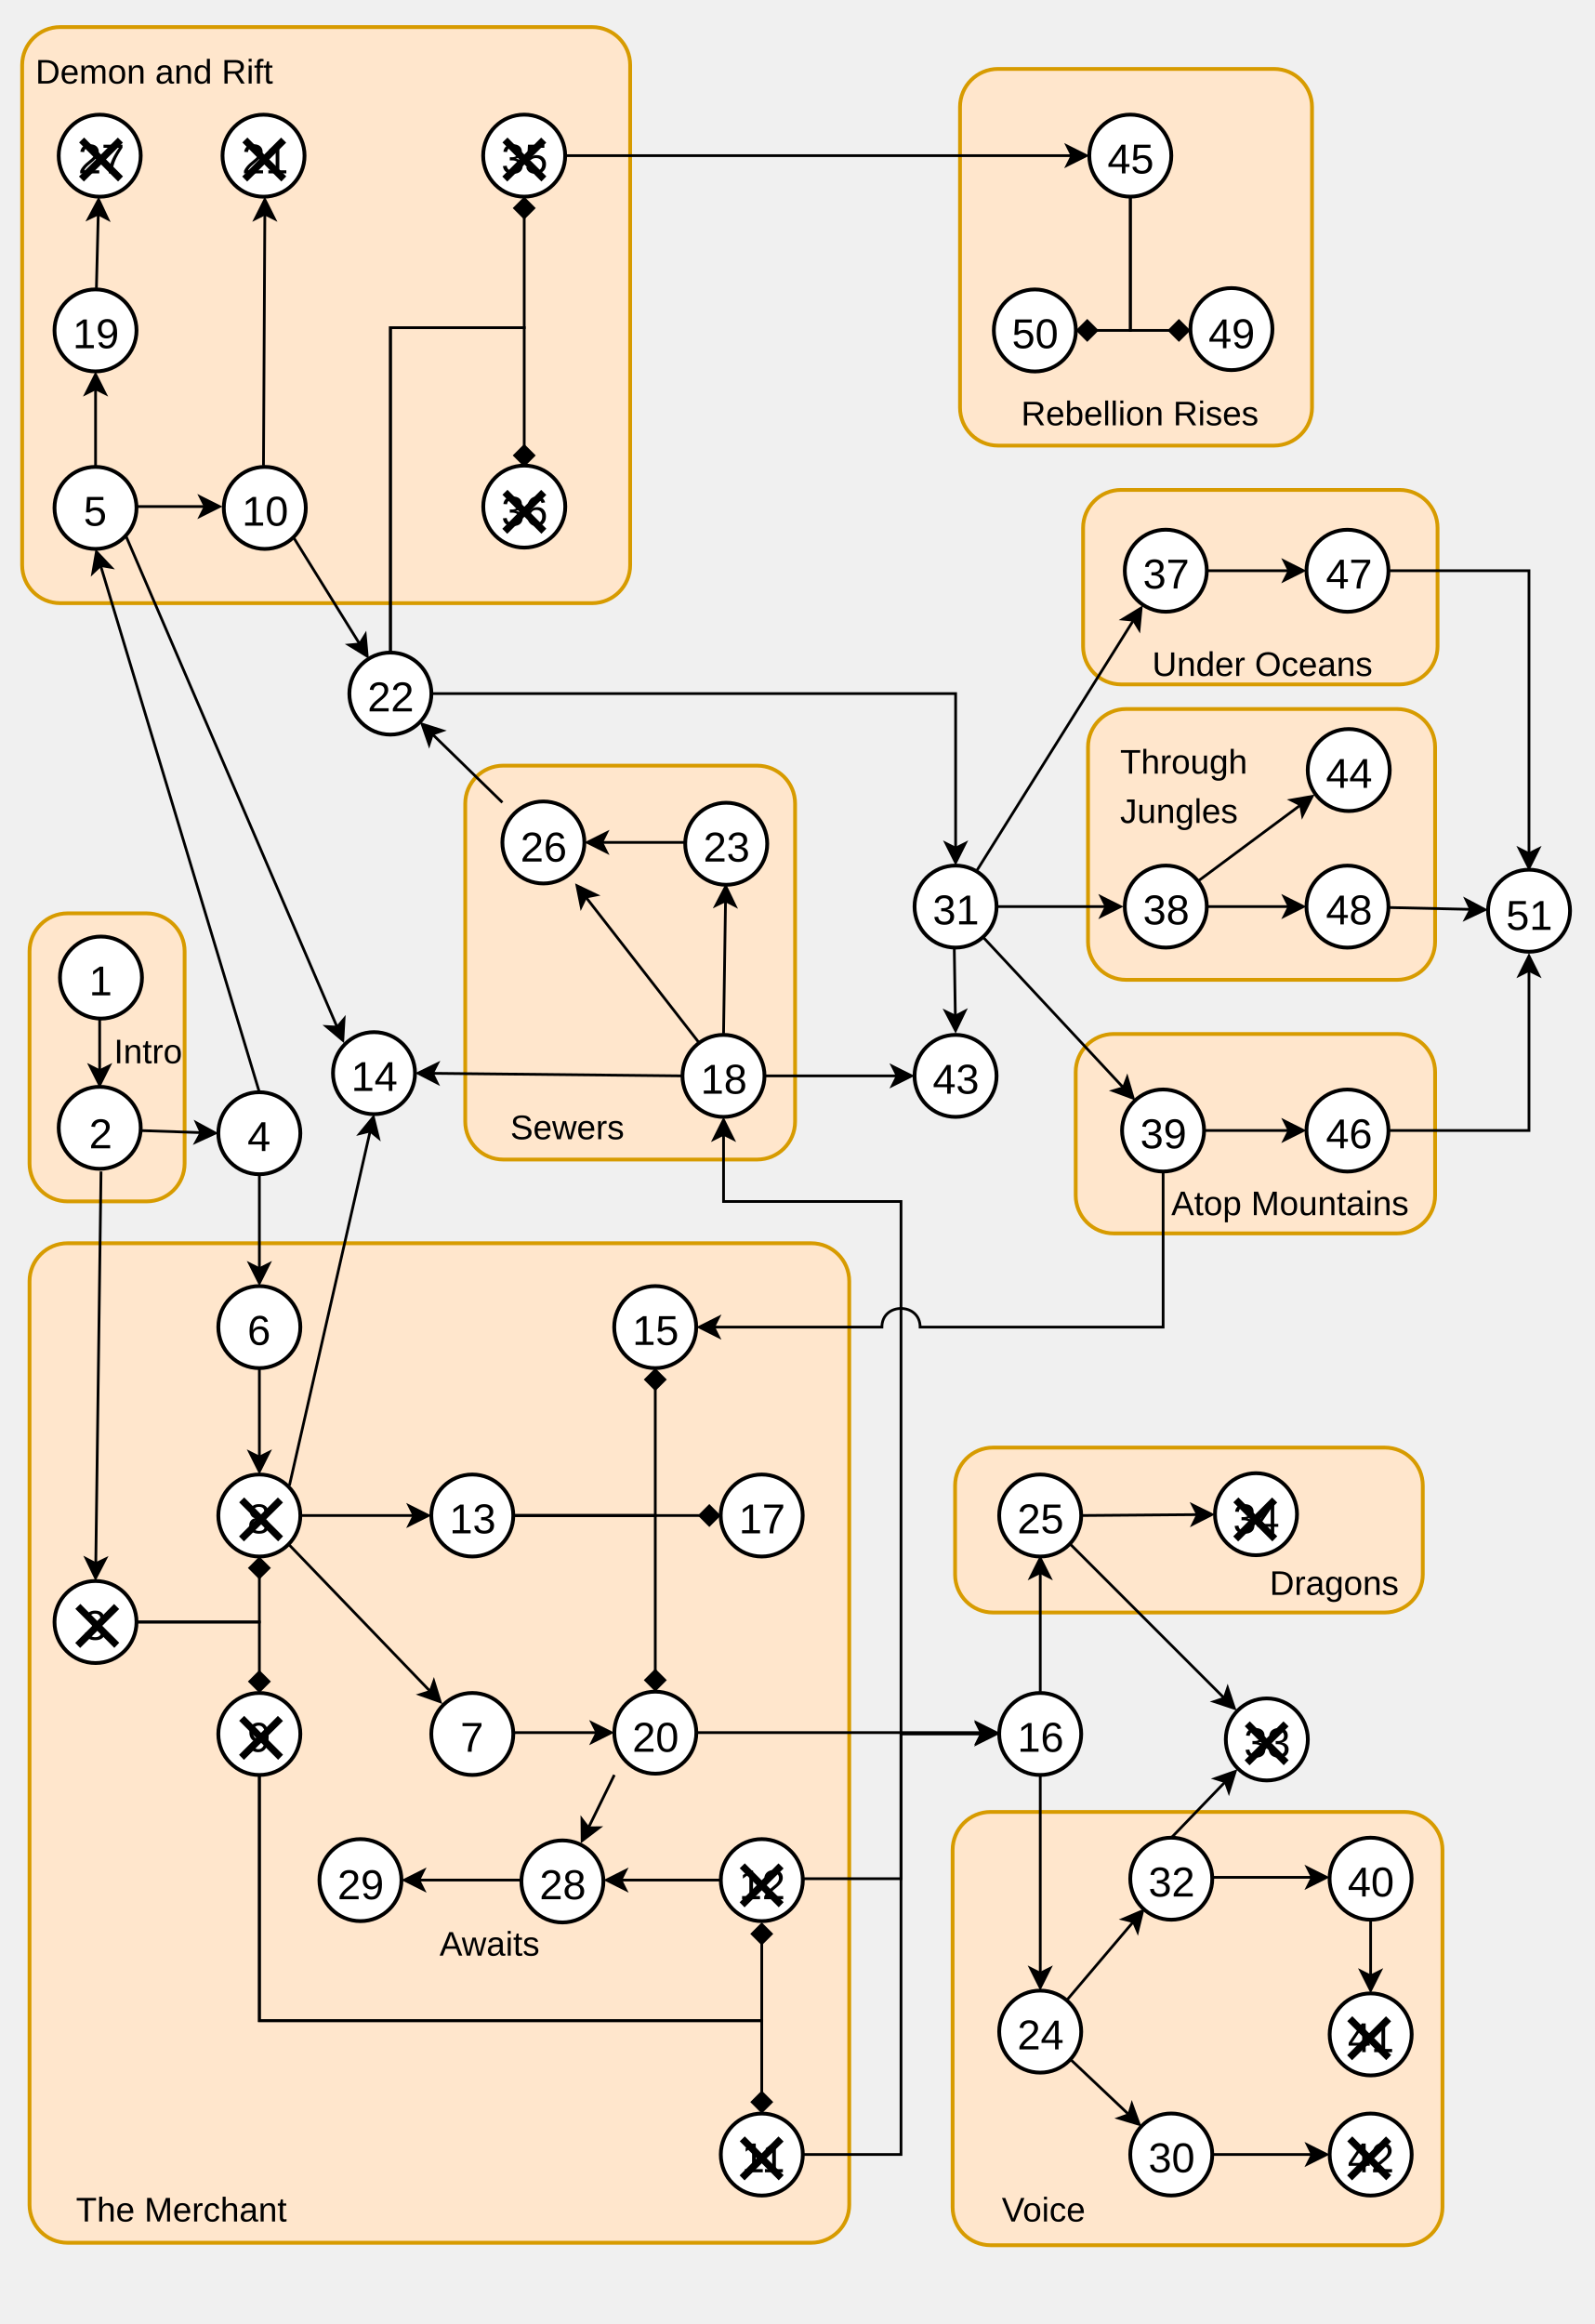
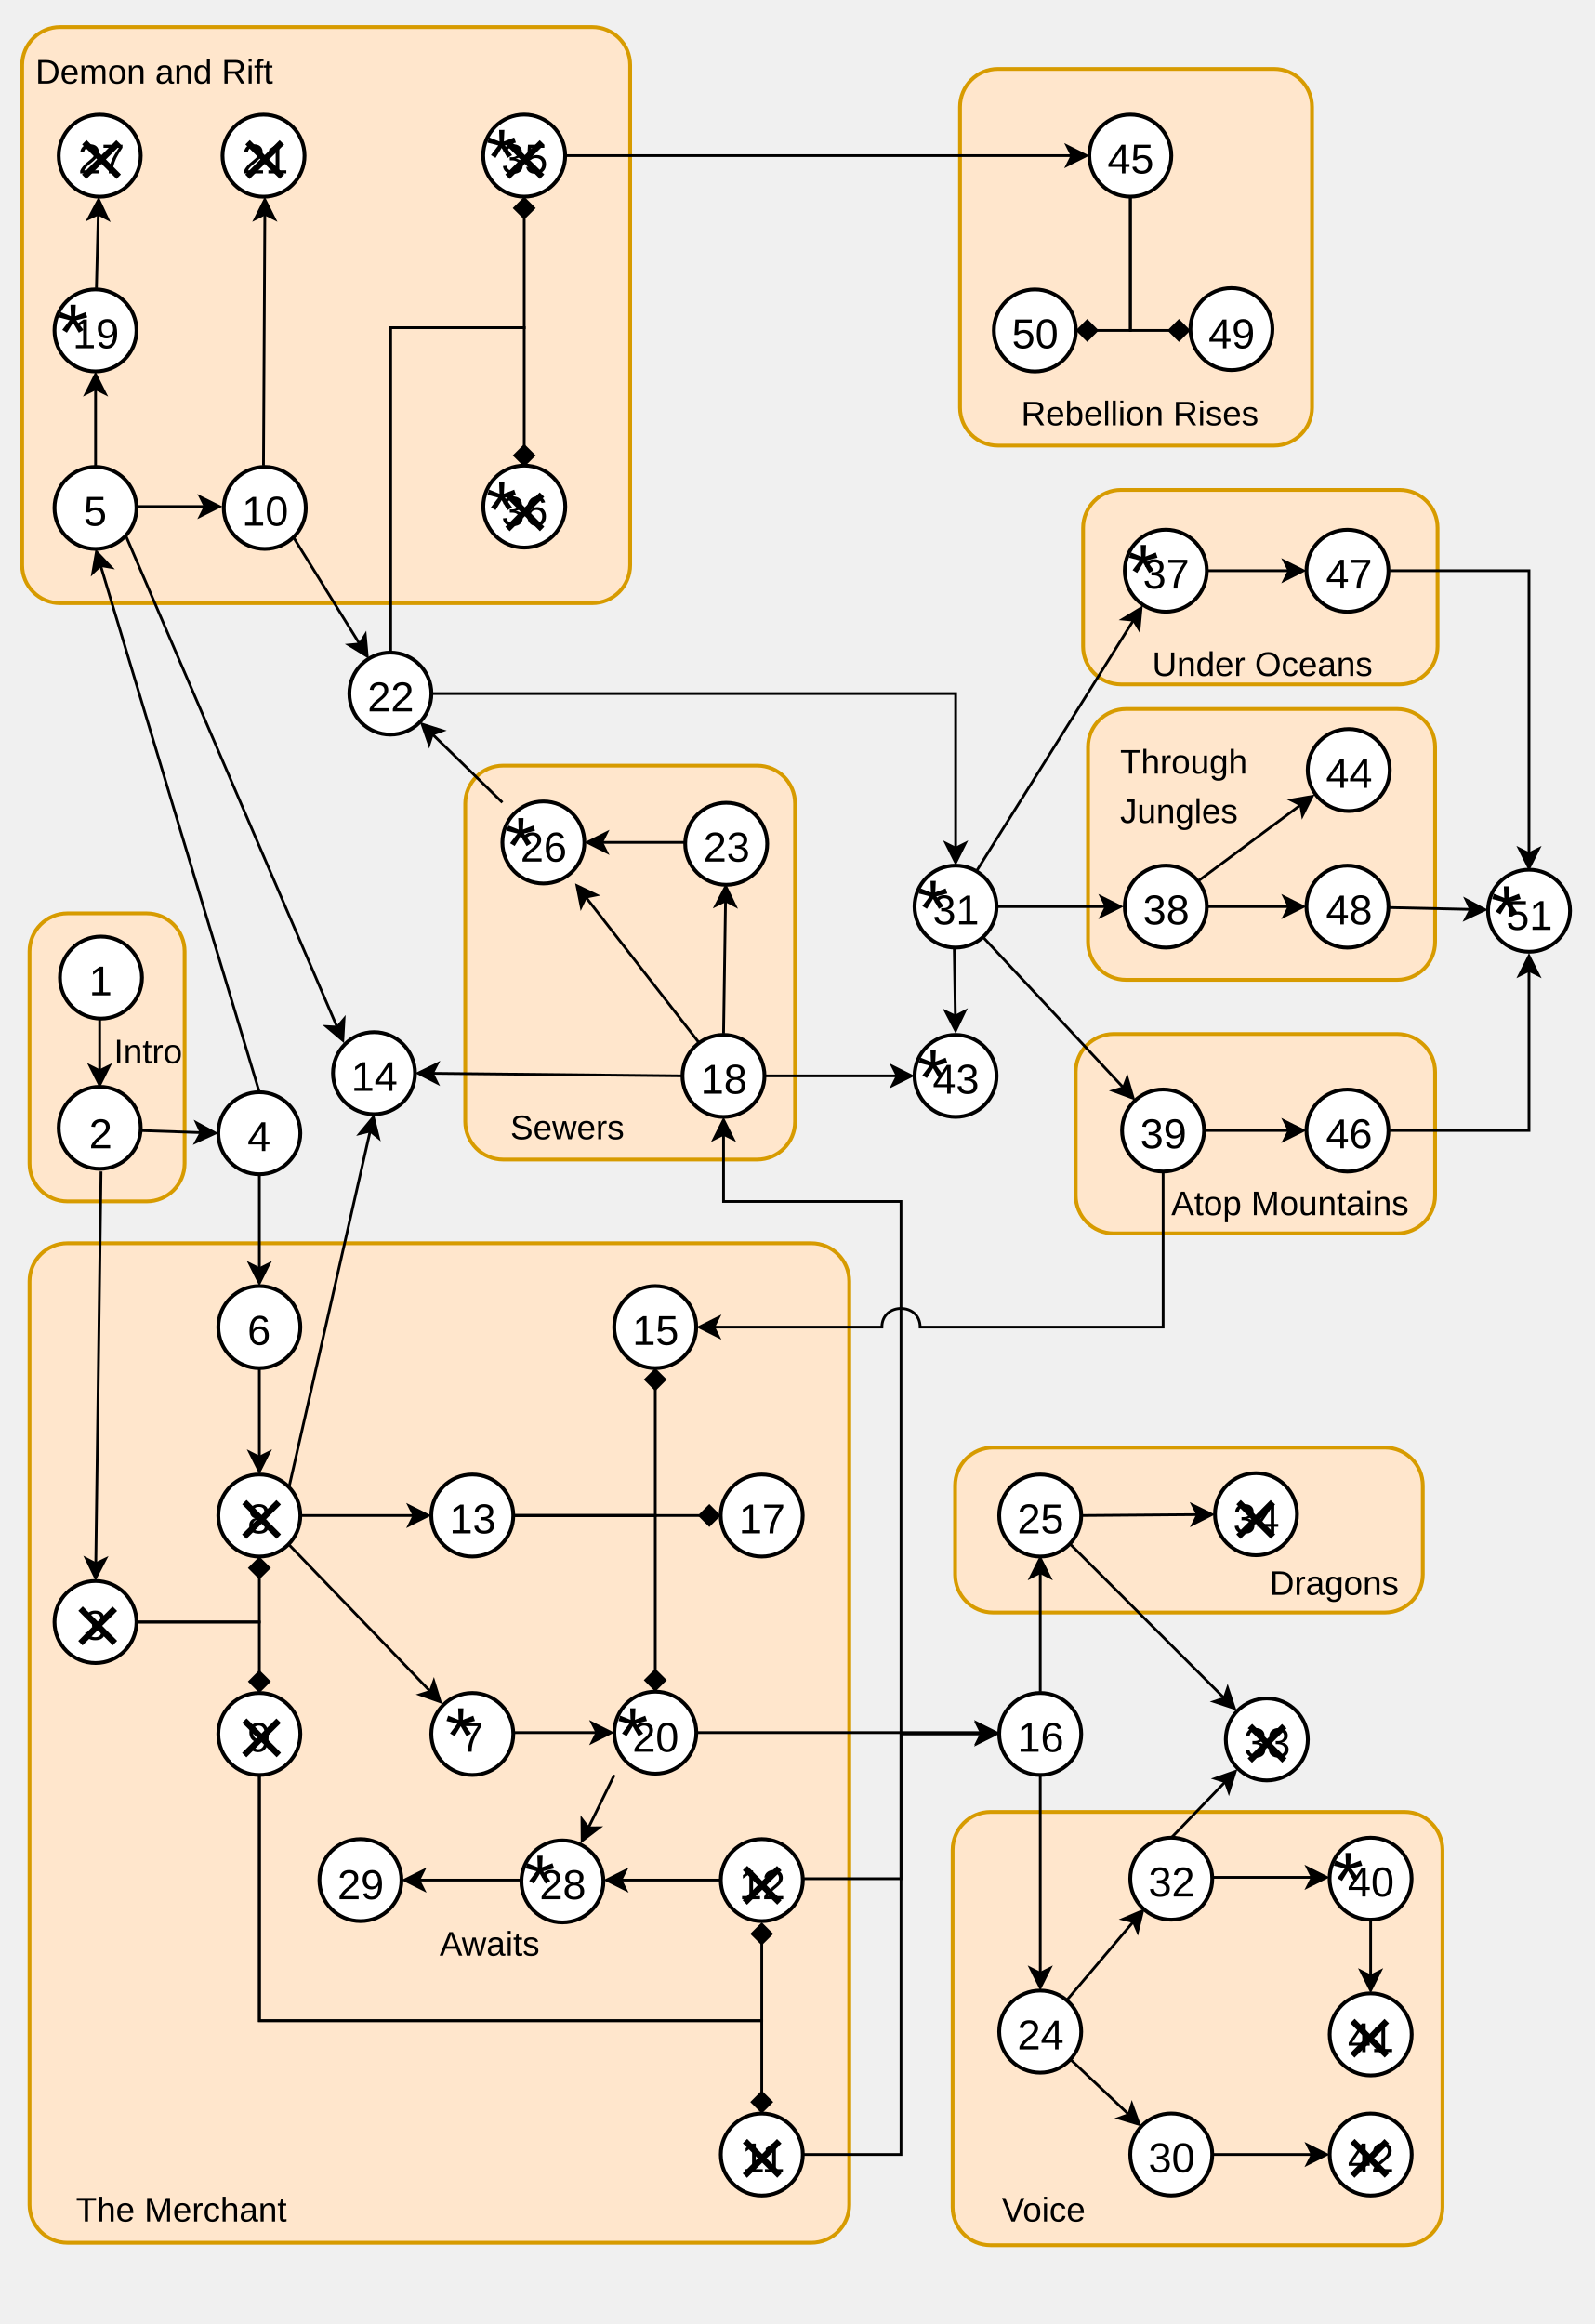
<svg xmlns="http://www.w3.org/2000/svg" version="1.1" width="420pt" viewBox="0 0 420 612" style="width:100%">
  <style>
        text { font-family: Arial; }
        text.label { font-size: 9px; }

        circle.node { fill: #FFF; stroke:#000; transform: translate(-10.8px, 0); }
        circle.node + text { font-size: 11px; transform: translate(-1px, 9px); }
-         circle.node + text + text { font-size: 26px; transform: translate(-5px, 14px); }
+         circle.node ~ .blocked { font-size: 23px; transform: translate(-4px, 13px); }
+         circle.node ~ .required { font-size: 21px; transform: translate(-5px, 12px); }

        .line { fill: none; }
        .arrow { fill: #000; }
        .line, .arrow { transform: scale(.719091,.719091); stroke: #000; }
    </style>
  <rect id="rect7997" width="92.708" height="99.191" x="252.839" y="18.153" rx="10" ry="10" stroke="#d79b00" fill="#ffe6cc" />
  <rect id="rect7999" width="160.131" height="151.703" x="5.835" y="7.131" rx="10" ry="10" stroke="#d79b00" fill="#ffe6cc" />
  <rect id="rect8001" width="93.356" height="51.216" x="285.254" y="129.013" rx="10" ry="10" stroke="#d79b00" fill="#ffe6cc" />
  <rect id="rect8005" width="91.411" height="71.314" x="286.551" y="186.712" rx="10" ry="10" stroke="#d79b00" fill="#ffe6cc" />
  <rect id="rect8007" width="86.873" height="103.729" x="122.53" y="201.623" rx="10" ry="10" stroke="#d79b00" fill="#ffe6cc" />
  <rect id="rect8009" width="40.843" height="75.852" x="7.78" y="240.521" rx="10" ry="10" stroke="#d79b00" fill="#ffe6cc" />
  <rect id="rect8011" width="94.653" height="52.513" x="283.309" y="272.288" rx="10" ry="10" stroke="#d79b00" fill="#ffe6cc" />
  <rect id="rect8013" width="123.178" height="43.436" x="251.542" y="381.203" rx="10" ry="10" stroke="#d79b00" fill="#ffe6cc" />
  <rect id="rect8015" width="215.886" height="263.212" x="7.78" y="327.394" rx="10" ry="10" stroke="#d79b00" fill="#ffe6cc" />
  <rect id="rect8017" width="129.013" height="114.102" x="250.894" y="477.153" rx="10" ry="10" stroke="#d79b00" fill="#ffe6cc" />
  <text class="label" x="268.94" y="112">Rebellion Rises</text>
  <text class="label" x="134.403" y="300">Sewers</text>
  <text class="label" x="334.377" y="420">Dragons</text>
  <text class="label" x="303.456" y="178">Under Oceans</text>
  <text class="label" x="308.49" y="320">Atop Mountains</text>
  <text class="label" x="295" y="203.716">Through</text>
  <text class="label" x="295" y="216.716">Jungles</text>
  <text class="label" x="20" y="585">The Merchant</text>
  <text class="label" x="115.774" y="515">Awaits</text>
  <text class="label" x="30" y="280">Intro</text>
  <text class="label" x="9.348" y="22">Demon and Rift</text>
  <text class="label" x="263.839" y="585">Voice</text>
  <g id="edge46-51" class="edge edge46">
    <path class="line" d="M 509 414 L 560 414 L 560 355.37 " />
    <path class="arrow" d="M 560 350.12 L 563.5 357.12 L 560 355.37 L 556.5 357.12 L 560 350.12 Z " />
  </g>
  <g id="edge1-2" class="edge edge1">
    <path class="line" d="M 36.5 373 L 36.5 392.13 " />
    <path class="arrow" d="M 36.5 397.38 L 33 390.38 L 36.5 392.13 L 40 390.38 L 36.5 397.38 Z " />
  </g>
  <g id="node1" data-id="1" class="scenario">
    <circle cx="37.393" cy="257.435" r="10.8" class="node" />
    <text x="24.449" y="253.12">1</text>
  </g>
  <g id="edge2-4" class="edge edge2">
    <path class="line" d="M 51.5 414.02 L 73.64 414.78 " />
    <path class="arrow" d="M 78.88 414.96 L 71.77 418.22 L 73.64 414.78 L 72.01 411.22 L 78.88 414.96 Z " />
  </g>
  <g id="edge2-3" class="edge edge2">
    <path class="line" d="M 37 429 L 35.08 572.63 " />
    <path class="arrow" d="M 35.01 577.88 L 31.61 570.84 L 35.08 572.63 L 38.61 570.93 L 35.01 577.88 Z " />
  </g>
  <g id="node2" data-id="2" class="scenario">
    <circle cx="37.06" cy="296.998" r="10.8" class="node" />
    <text x="24.449" y="293.389">2</text>
  </g>
  <g id="edge4-6" class="edge edge4">
    <path class="line" d="M 95 430 L 95 464.63 " />
    <path class="arrow" d="M 95 469.88 L 91.5 462.88 L 95 464.63 L 98.5 462.88 L 95 469.88 Z " />
  </g>
  <g id="node4" data-id="4" class="scenario">
    <circle cx="79.1" cy="298.423" r="10.8" class="node" />
    <text x="66.156" y="294.108">4</text>
  </g>
  <g id="edge3-8" class="edge edge3">
    <path class="line" d="M 50 594 L 95 594 L 95 577.71 " />
    <path class="arrow" d="M 95 570.71 L 98.5 574.21 L 95 577.71 L 91.5 574.21 L 95 570.71 Z " />
  </g>
  <g id="edge3-9" class="edge edge3">
    <path class="line" d="M 50 594 L 95 594 L 95 612.29 " />
    <path class="arrow" d="M 95 619.29 L 91.5 615.79 L 95 612.29 L 98.5 615.79 L 95 619.29 Z " />
  </g>
  <g id="node3" data-id="3" class="scenario">
    <circle cx="35.955" cy="427.14" r="10.8" class="node" />
    <text x="23.011" y="422.825">3</text>
    <text x="23.011" y="422.825" class="blocked">×</text>
  </g>
  <g id="edge8-7" class="edge edge8">
    <path class="line" d="M 105.45 565.26 L 157.58 619.41 " />
    <path class="arrow" d="M 161.22 623.19 L 153.85 620.58 L 157.58 619.41 L 158.89 615.72 L 161.22 623.19 Z " />
  </g>
  <g id="edge8-14" class="edge edge8">
    <path class="line" d="M 106 544 L 135.58 414.21 " />
    <path class="arrow" d="M 136.75 409.09 L 138.61 416.69 L 135.58 414.21 L 131.78 415.14 L 136.75 409.09 Z " />
  </g>
  <g id="edge8-13" class="edge edge8">
    <path class="line" d="M 110 555 L 151.63 555 " />
    <path class="arrow" d="M 156.88 555 L 149.88 558.5 L 151.63 555 L 149.88 551.5 L 156.88 555 Z " />
  </g>
  <g id="node8" data-id="8" class="scenario">
    <circle cx="79.1" cy="399.095" r="10.8" class="node" />
    <text x="66.156" y="394.781">8</text>
    <text x="66.156" y="394.781" class="blocked">×</text>
  </g>
  <g id="edge9-12" class="edge edge9">
    <path class="line" d="M 95 650 L 95 740 L 279 740 L 279 711.71 " />
    <path class="arrow" d="M 279 704.71 L 282.5 708.21 L 279 711.71 L 275.5 708.21 L 279 704.71 Z " />
  </g>
  <g id="edge9-11" class="edge edge9">
    <path class="line" d="M 95 649.5 L 95 740 L 279 740 L 279 766.29 " />
    <path class="arrow" d="M 279 773.29 L 275.5 769.79 L 279 766.29 L 282.5 769.79 L 279 773.29 Z " />
  </g>
  <g id="node9" data-id="9" class="scenario">
    <circle cx="79.1" cy="456.623" r="10.8" class="node" />
    <text x="66.156" y="452.308">9</text>
    <text x="66.156" y="452.308" class="blocked">×</text>
  </g>
  <g id="edge5-10" class="edge edge5">
    <path class="line" d="M 50 185.5 L 75.13 185.5 " />
    <path class="arrow" d="M 80.38 185.5 L 73.38 189 L 75.13 185.5 L 73.38 182 L 80.38 185.5 Z " />
  </g>
  <g id="edge5-19" class="edge edge5">
    <path class="line" d="M 35 171 L 35 142.37 " />
    <path class="arrow" d="M 35 137.12 L 38.5 144.12 L 35 142.37 L 31.5 144.12 L 35 137.12 Z " />
  </g>
  <g id="edge5-14" class="edge edge5">
    <path class="line" d="M 46 196 L 123.48 376.15 " />
    <path class="arrow" d="M 125.56 380.97 L 119.58 375.93 L 123.48 376.15 L 126.01 373.16 L 125.56 380.97 Z " />
  </g>
  <g id="node5" data-id="5" class="scenario">
    <circle cx="35.955" cy="133.751" r="10.8" class="node" />
    <text x="23.011" y="129.436">5</text>
  </g>
  <g id="edge6-8" class="edge edge6">
    <path class="line" d="M 95 501 L 95 533.63 " />
    <path class="arrow" d="M 95 538.88 L 91.5 531.88 L 95 533.63 L 98.5 531.88 L 95 538.88 Z " />
  </g>
  <g id="node6" data-id="6" class="scenario">
    <circle cx="79.1" cy="349.478" r="10.8" class="node" />
    <text x="66.156" y="345.164">6</text>
  </g>
  <g id="edge10-21" class="edge edge10">
    <path class="line" d="M 96.5 170.5 L 97 78.37 " />
    <path class="arrow" d="M 97 73.12 L 100.5 80.12 L 97 78.37 L 93.5 80.12 L 97 73.12 Z " />
  </g>
  <g id="edge10-22" class="edge edge10">
    <path class="line" d="M 107 196 L 131.73 235.84 " />
    <path class="arrow" d="M 134.5 240.31 L 127.83 236.2 L 131.73 235.84 L 133.78 232.51 L 134.5 240.31 Z " />
  </g>
  <g id="node10" data-id="10" class="scenario">
    <circle cx="80.538" cy="133.751" r="10.8" class="node" />
    <text x="64.718" y="129.436">10</text>
  </g>
  <g id="edge19-27" class="edge edge19">
    <path class="line" d="M 35.31 105.5 L 35.99 78.37 " />
    <path class="arrow" d="M 36.12 73.12 L 39.44 80.2 L 35.99 78.37 L 32.44 80.03 L 36.12 73.12 Z " />
  </g>
  <g id="node19" data-id="19" class="scenario">
    <circle cx="35.955" cy="87.01" r="10.8" class="node" />
    <text x="20.135" y="82.695">19</text>
+     <text x="20.135" y="82.695" class="required">*</text>
  </g>
  <g id="node14" data-id="14" class="scenario">
    <circle cx="109.302" cy="282.603" r="10.8" class="node" />
    <text x="93.482" y="278.288">14</text>
  </g>
  <g id="edge7-20" class="edge edge7">
    <path class="line" d="M 188 634.5 L 218.63 634.5 " />
    <path class="arrow" d="M 223.88 634.5 L 216.88 638 L 218.63 634.5 L 216.88 631 L 223.88 634.5 Z " />
  </g>
  <g id="node7" data-id="7" class="scenario">
    <circle cx="135.189" cy="456.623" r="10.8" class="node" />
    <text x="122.245" y="452.308">7</text>
+     <text x="122.245" y="452.308" class="required">*</text>
  </g>
  <g id="edge13-20" class="edge edge13">
    <path class="line" d="M 188 555 L 240 555 L 240 611.79 " />
    <path class="arrow" d="M 240 618.79 L 236.5 615.29 L 240 611.79 L 243.5 615.29 L 240 618.79 Z " />
  </g>
  <g id="edge13-17" class="edge edge13">
    <path class="line" d="M 188 555 L 256.29 555 " />
    <path class="arrow" d="M 263.29 555 L 259.79 558.5 L 256.29 555 L 259.79 551.5 L 263.29 555 Z " />
  </g>
  <g id="node13" data-id="13" class="scenario">
    <circle cx="135.189" cy="399.095" r="10.8" class="node" />
    <text x="119.369" y="394.781">13</text>
  </g>
  <g id="edge20-28" class="edge edge20">
    <path class="line" d="M 225 650 L 215.51 669.37 " />
    <path class="arrow" d="M 213.2 674.08 L 213.14 666.25 L 215.51 669.37 L 219.42 669.33 L 213.2 674.08 Z " />
  </g>
  <g id="edge20-16" class="edge edge20">
    <path class="line" d="M 255 634.5 L 359.63 634.5 " />
    <path class="arrow" d="M 364.88 634.5 L 357.88 638 L 359.63 634.5 L 357.88 631 L 364.88 634.5 Z " />
  </g>
  <g id="node20" data-id="20" class="scenario">
    <circle cx="183.395" cy="456.277" r="10.8" class="node" />
    <text x="167.548" y="452.308">20</text>
+     <text x="167.548" y="452.308" class="required">*</text>
  </g>
  <g id="edge11-18" class="edge edge11">
    <path class="line" d="M 294 789 L 330 789 L 330 440 L 265 440 L 265 415.37 " />
    <path class="arrow" d="M 265 410.12 L 268.5 417.12 L 265 415.37 L 261.5 417.12 L 265 410.12 Z " />
  </g>
  <g id="node11" data-id="11" class="scenario">
    <circle cx="211.44" cy="567.376" r="10.8" class="node" />
    <text x="196.312" y="563.048">11</text>
    <text x="198" y="563.048" class="blocked">×</text>
  </g>
  <g id="edge12-28" class="edge edge12">
    <path class="line" d="M 264 688.5 L 227.37 688.5 " />
    <path class="arrow" d="M 222.12 688.5 L 229.12 685 L 227.37 688.5 L 229.12 692 L 222.12 688.5 Z " />
  </g>
  <g id="node12" data-id="12" class="scenario">
    <circle cx="211.44" cy="495.108" r="10.8" class="node" />
    <text x="195.593" y="491.139">12</text>
    <text x="198" y="491.139" class="blocked">×</text>
  </g>
  <g id="edge18-43" class="edge edge18">
    <path class="line" d="M 280 394 L 328.63 394 " />
    <path class="arrow" d="M 333.88 394 L 326.88 397.5 L 328.63 394 L 326.88 390.5 L 333.88 394 Z " />
  </g>
  <g id="edge23-26" class="edge edge23">
    <path class="line" d="M 251 308.5 L 220.37 308.5 " />
    <path class="arrow" d="M 215.12 308.5 L 222.12 305 L 220.37 308.5 L 222.12 312 L 215.12 308.5 Z " />
  </g>
  <g id="edge18-23" class="edge edge18">
    <path class="line" d="M 265 378.5 L 265.73 329.87 " />
    <path class="arrow" d="M 265.81 324.62 L 269.2 331.67 L 265.73 329.87 L 262.2 331.56 L 265.81 324.62 Z " />
  </g>
  <g id="edge18-14" class="edge edge18">
    <path class="line" d="M 250 394 L 158.37 393.06 " />
    <path class="arrow" d="M 153.12 393.01 L 160.15 389.58 L 158.37 393.06 L 160.08 396.58 L 153.12 393.01 Z " />
  </g>
  <g id="node18" data-id="18" class="scenario">
    <circle cx="201.345" cy="283.322" r="10.8" class="node" />
    <text x="185.525" y="279.007">18</text>
  </g>
  <g id="node28" data-id="28" class="scenario">
    <circle cx="158.919" cy="495.454" r="10.8" class="node" />
    <text x="143.099" y="491.139">28</text>
+     <text x="143.099" y="491.139" class="required">*</text>
  </g>
  <g id="node17" data-id="17" class="scenario">
    <circle cx="211.413" cy="399.095" r="10.8" class="node" />
    <text x="195.593" y="394.781">17</text>
  </g>
  <g id="node43" data-id="43" class="scenario">
    <circle cx="262.468" cy="283.322" r="10.8" class="node" />
    <text x="246.648" y="279.007">43</text>
+     <text x="246.648" y="279.007" class="required">*</text>
  </g>
  <g id="edge26-22" class="edge edge26">
    <path class="line" d="M 184 293.87 L 158.36 268.86 " />
    <path class="arrow" d="M 154.6 265.19 L 162.05 267.57 L 158.36 268.86 L 157.17 272.59 L 154.6 265.19 Z " />
  </g>
  <g id="node26" data-id="26" class="scenario">
    <circle cx="153.913" cy="221.853" r="10.8" class="node" />
    <text x="138.065" y="217.885">26</text>
+     <text x="138.065" y="217.885" class="required">*</text>
  </g>
  <g id="node27" data-id="27" class="scenario">
    <circle cx="37.06" cy="41.002" r="10.8" class="node" />
    <text x="21.573" y="36.674">27</text>
    <text x="24" y="36.674" class="blocked">×</text>
  </g>
  <g id="node21" data-id="21" class="scenario">
    <circle cx="80.206" cy="41.002" r="10.8" class="node" />
    <text x="64.718" y="36.674">21</text>
    <text x="67" y="36.674" class="blocked">×</text>
  </g>
  <g id="edge22-35" class="edge edge22">
    <path class="line" d="M 143 239 L 143 120 L 192 120 L 192 79.71 " />
    <path class="arrow" d="M 192 72.71 L 195.5 76.21 L 192 79.71 L 188.5 76.21 L 192 72.71 Z " />
  </g>
  <g id="node22" data-id="22" class="scenario">
    <circle cx="113.616" cy="182.649" r="10.8" class="node" />
    <text x="97.796" y="178.335">22</text>
  </g>
  <g id="edge31-43" class="edge edge31">
    <path class="line" d="M 349.5 347 L 349.9 372.13 " />
    <path class="arrow" d="M 349.98 377.38 L 346.37 370.44 L 349.9 372.13 L 353.37 370.33 L 349.98 377.38 Z " />
  </g>
  <g id="edge31-38" class="edge edge31">
    <path class="line" d="M 364.5 332 L 405.13 332 " />
    <path class="arrow" d="M 410.38 332 L 403.38 335.5 L 405.13 332 L 403.38 328.5 L 410.38 332 Z " />
  </g>
  <g id="edge31-39" class="edge edge31">
    <path class="line" d="M 359.79 342.91 L 411.46 398.34 " />
    <path class="arrow" d="M 415.04 402.18 L 407.71 399.45 L 411.46 398.34 L 412.83 394.67 L 415.04 402.18 Z " />
  </g>
  <g id="edge31-37" class="edge edge31">
    <path class="line" d="M 357.47 319.29 L 415.16 227.11 " />
    <path class="arrow" d="M 417.95 222.66 L 417.2 230.45 L 415.16 227.11 L 411.27 226.74 L 417.95 222.66 Z " />
  </g>
  <g id="node31" data-id="31" class="scenario">
    <circle cx="262.468" cy="238.738" r="10.8" class="node" />
    <text x="246.648" y="234.424">31</text>
+     <text x="246.648" y="234.424" class="required">*</text>
  </g>
  <g id="edge35-45" class="edge edge35">
    <path class="line" d="M 207 57 L 392.63 57 " />
    <path class="arrow" d="M 397.88 57 L 390.88 60.5 L 392.63 57 L 390.88 53.5 L 397.88 57 Z " />
  </g>
  <g id="edge22-31" class="edge edge22">
    <path class="line" d="M 158 254 L 350 254 L 350 310.63 " />
    <path class="arrow" d="M 350 315.88 L 346.5 308.88 L 350 310.63 L 353.5 308.88 L 350 315.88 Z " />
  </g>
  <g id="edge22-36" class="edge edge22">
    <path class="line" d="M 143 239 L 143 120 L 192 120 L 192 163.29 " />
    <path class="arrow" d="M 192 170.29 L 188.5 166.79 L 192 163.29 L 195.5 166.79 L 192 170.29 Z " />
  </g>
  <g id="node35" data-id="35" class="scenario">
    <circle cx="148.852" cy="40.988" r="10.8" class="node" />
    <text x="133.032" y="36.674">35</text>
    <text x="135.5" y="36.674" class="blocked">×</text>
+     <text x="133.032" y="36.674" class="required">*</text>
  </g>
  <g id="node36" data-id="36" class="scenario">
    <circle cx="148.879" cy="133.405" r="10.8" class="node" />
    <text x="133.032" y="129.436">36</text>
    <text x="135.5" y="129.436" class="blocked">×</text>
+     <text x="133.032" y="129.436" class="required">*</text>
  </g>
  <g id="edge45-50" class="edge edge45">
    <path class="line" d="M 414 72 L 414 121 L 401.71 121 " />
    <path class="arrow" d="M 394.71 121 L 398.21 117.5 L 401.71 121 L 398.21 124.5 L 394.71 121 Z " />
  </g>
  <g id="edge45-49" class="edge edge45">
    <path class="line" d="M 414 72 L 414 121 L 428.29 121 " />
    <path class="arrow" d="M 435.29 121 L 431.79 124.5 L 428.29 121 L 431.79 117.5 L 435.29 121 Z " />
  </g>
  <g id="node45" data-id="45" class="scenario">
    <circle cx="308.49" cy="40.988" r="10.8" class="node" />
    <text x="292.67" y="36.674">45</text>
  </g>
  <g id="node49" data-id="49" class="scenario">
    <circle cx="335.124" cy="86.664" r="10.8" class="node" />
    <text x="319.276" y="82.695">49</text>
  </g>
  <g id="node50" data-id="50" class="scenario">
    <circle cx="283.349" cy="87.024" r="10.8" class="node" />
    <text x="267.502" y="82.695">50</text>
  </g>
  <g id="node29" data-id="29" class="scenario">
    <circle cx="105.734" cy="495.108" r="10.8" class="node" />
    <text x="89.886" y="491.139">29</text>
  </g>
  <g id="edge37-47" class="edge edge37">
    <path class="line" d="M 442 209 L 462 209 L 459 209 L 472.13 209 " />
    <path class="arrow" d="M 477.38 209 L 470.38 212.5 L 472.13 209 L 470.38 205.5 L 477.38 209 Z " />
  </g>
  <g id="node37" data-id="37" class="scenario">
    <circle cx="317.838" cy="150.29" r="10.8" class="node" />
    <text x="302.018" y="145.975">37</text>
+     <text x="302.018" y="145.975" class="required">*</text>
  </g>
  <g id="edge38-48" class="edge edge38">
    <path class="line" d="M 441.5 332 L 472.13 332 " />
    <path class="arrow" d="M 477.38 332 L 470.38 335.5 L 472.13 332 L 470.38 328.5 L 477.38 332 Z " />
  </g>
  <g id="edge38-44" class="edge edge38">
    <path class="line" d="M 438.45 322.93 L 476.37 294.77 " />
    <path class="arrow" d="M 480.58 291.64 L 477.05 298.62 L 476.37 294.77 L 472.87 293 L 480.58 291.64 Z " />
  </g>
  <g id="node38" data-id="38" class="scenario">
    <circle cx="317.838" cy="238.738" r="10.8" class="node" />
    <text x="302.018" y="234.424">38</text>
  </g>
  <g id="edge39-46" class="edge edge39">
    <path class="line" d="M 441 414 L 472.13 414 " />
    <path class="arrow" d="M 477.38 414 L 470.38 417.5 L 472.13 414 L 470.38 410.5 L 477.38 414 Z " />
  </g>
  <g id="edge39-15" class="edge edge39">
    <path class="line" d="M 426 429 L 426 486 L 337 486 C 337 476.9 323 476.9 323 486 L 261.37 486 " />
    <path class="arrow" d="M 256.12 486 L 263.12 482.5 L 261.37 486 L 263.12 489.5 L 256.12 486 Z " />
  </g>
  <g id="node39" data-id="39" class="scenario">
    <circle cx="317.119" cy="297.704" r="10.8" class="node" />
    <text x="301.299" y="293.389">39</text>
  </g>
  <g id="node15" data-id="15" class="scenario">
    <circle cx="183.368" cy="349.478" r="10.8" class="node" />
    <text x="167.548" y="345.164">15</text>
  </g>
  <g id="edge13-15" class="edge edge13">
    <path class="line" d="M 188 555 L 240 555 L 240 508.71 " />
    <path class="arrow" d="M 240 501.71 L 243.5 505.21 L 240 508.71 L 236.5 505.21 L 240 501.71 Z " />
  </g>
  <g id="edge28-29" class="edge edge28">
    <path class="line" d="M 191 688.5 L 153.37 688.5 " />
    <path class="arrow" d="M 148.12 688.5 L 155.12 685 L 153.37 688.5 L 155.12 692 L 148.12 688.5 Z " />
  </g>
  <g id="node23" data-id="23" class="scenario">
    <circle cx="202.065" cy="222.199" r="10.8" class="node" />
    <text x="186.245" y="217.885">23</text>
  </g>
  <g id="edge48-51" class="edge edge48">
    <path class="line" d="M 508.5 332.34 L 538.63 333.02 " />
    <path class="arrow" d="M 543.88 333.14 L 536.81 336.48 L 538.63 333.02 L 536.96 329.48 L 543.88 333.14 Z " />
  </g>
  <g id="node48" data-id="48" class="scenario">
    <circle cx="365.685" cy="238.752" r="10.8" class="node" />
    <text x="350.197" y="234.424">48</text>
  </g>
  <g id="node44" data-id="44" class="scenario">
    <circle cx="366.017" cy="202.784" r="10.8" class="node" />
    <text x="350.197" y="198.469">44</text>
  </g>
  <g id="node51" data-id="51" class="scenario">
    <circle cx="413.505" cy="239.83" r="10.8" class="node" />
    <text x="397.657" y="235.862">51</text>
+     <text x="397.657" y="235.862" class="required">*</text>
  </g>
  <g id="node46" data-id="46" class="scenario">
    <circle cx="365.685" cy="297.717" r="10.8" class="node" />
    <text x="350.197" y="293.389">46</text>
  </g>
  <g id="edge47-51" class="edge edge47">
    <path class="line" d="M 509 209 L 560 209 L 560 312.63 " />
    <path class="arrow" d="M 560 317.88 L 556.5 310.88 L 560 312.63 L 563.5 310.88 L 560 317.88 Z " />
  </g>
  <g id="node47" data-id="47" class="scenario">
    <circle cx="365.685" cy="150.304" r="10.8" class="node" />
    <text x="350.197" y="145.975">47</text>
  </g>
  <g id="node16" data-id="16" class="scenario">
    <circle cx="284.76" cy="456.623" r="10.8" class="node" />
    <text x="268.94" y="452.308">16</text>
  </g>
  <g id="node24" data-id="24" class="scenario">
    <circle cx="284.76" cy="535.004" r="10.8" class="node" />
    <text x="268.94" y="530.689">24</text>
  </g>
  <g id="edge16-24" class="edge edge16">
    <path class="line" d="M 381 649.5 L 381 722.63 " />
    <path class="arrow" d="M 381 727.88 L 377.5 720.88 L 381 722.63 L 384.5 720.88 L 381 727.88 Z " />
  </g>
  <g id="node25" data-id="25" class="scenario">
    <circle cx="284.76" cy="399.095" r="10.8" class="node" />
    <text x="268.94" y="394.781">25</text>
  </g>
  <g id="edge16-25" class="edge edge16">
    <path class="line" d="M 381 619.5 L 381 575.87 " />
    <path class="arrow" d="M 381 570.62 L 384.5 577.62 L 381 575.87 L 377.5 577.62 L 381 570.62 Z " />
  </g>
  <g id="node30" data-id="30" class="scenario">
    <circle cx="319.276" cy="567.363" r="10.8" class="node" />
    <text x="303.456" y="563.048">30</text>
  </g>
  <g id="edge24-30" class="edge edge24">
    <path class="line" d="M 392.04 754.15 L 413.43 774.37 " />
    <path class="arrow" d="M 417.24 777.97 L 409.75 775.71 L 413.43 774.37 L 414.56 770.62 L 417.24 777.97 Z " />
  </g>
  <g id="node32" data-id="32" class="scenario">
    <circle cx="319.276" cy="494.735" r="10.8" class="node" />
    <text x="303.456" y="490.42">32</text>
  </g>
  <g id="edge24-32" class="edge edge24">
    <path class="line" d="M 390.68 732.54 L 415.12 703.74 " />
    <path class="arrow" d="M 418.51 699.74 L 416.65 707.34 L 415.12 703.74 L 411.32 702.81 L 418.51 699.74 Z " />
  </g>
  <g id="node42" data-id="42" class="scenario">
    <circle cx="371.797" cy="567.376" r="10.8" class="node" />
    <text x="355.95" y="563.048">42</text>
    <text x="358" y="563.048" class="blocked">×</text>
  </g>
  <g id="edge30-42" class="edge edge30">
    <path class="line" d="M 444 789 L 480.63 789 " />
    <path class="arrow" d="M 485.88 789 L 478.88 792.5 L 480.63 789 L 478.88 785.5 L 485.88 789 Z " />
  </g>
  <g id="node40" data-id="40" class="scenario">
    <circle cx="371.77" cy="494.735" r="10.8" class="node" />
    <text x="355.95" y="490.42">40</text>
+     <text x="355.95" y="490.42" class="required">*</text>
  </g>
  <g id="edge32-40" class="edge edge32">
    <path class="line" d="M 444 687.5 L 480.63 687.5 " />
    <path class="arrow" d="M 485.88 687.5 L 478.88 691 L 480.63 687.5 L 478.88 684 L 485.88 687.5 Z " />
  </g>
  <g id="node33" data-id="33" class="scenario">
    <circle cx="344.445" cy="458.061" r="10.8" class="node" />
    <text x="328.625" y="453.746">33</text>
    <text x="331" y="453.746" class="blocked">×</text>
  </g>
  <g id="edge25-33" class="edge edge25">
    <path class="line" d="M 391.61 565.11 L 448.39 621.89 " />
    <path class="arrow" d="M 452.1 625.6 L 444.68 623.13 L 448.39 621.89 L 449.63 618.18 L 452.1 625.6 Z " />
  </g>
  <g id="edge32-33" class="edge edge32">
    <path class="line" d="M 429 673 L 448.78 652.49 " />
    <path class="arrow" d="M 452.42 648.71 L 450.08 656.18 L 448.78 652.49 L 445.05 651.32 L 452.42 648.71 Z " />
  </g>
  <g id="node41" data-id="41" class="scenario">
    <circle cx="371.797" cy="535.736" r="10.8" class="node" />
    <text x="355.95" y="531.408">41</text>
    <text x="358" y="531.408" class="blocked">×</text>
  </g>
  <g id="edge40-41" class="edge edge40">
    <path class="line" d="M 502 702.5 L 502 723.63 " />
    <path class="arrow" d="M 502 728.88 L 498.5 721.88 L 502 723.63 L 505.5 721.88 L 502 728.88 Z " />
  </g>
  <g id="node34" data-id="34" class="scenario">
    <circle cx="341.595" cy="398.75" r="10.8" class="node" />
    <text x="325.748" y="394.781">34</text>
    <text x="328" y="394.781" class="blocked">×</text>
  </g>
  <g id="edge25-34" class="edge edge25">
    <path class="line" d="M 396 555 L 438.63 554.67 " />
    <path class="arrow" d="M 443.88 554.63 L 436.91 558.18 L 438.63 554.67 L 436.85 551.18 L 443.88 554.63 Z " />
  </g>
  <g id="edge12-16" class="edge edge12">
    <path class="line" d="M 294 689 L 294 688 L 330 688 L 330 635 L 359.63 635 " />
    <path class="arrow" d="M 364.88 635 L 357.88 638.5 L 359.63 635 L 357.88 631.5 L 364.88 635 Z " />
  </g>
  <g id="edge4-5" class="edge edge4">
    <path class="line" d="M 95 400 L 36.84 207.1 " />
    <path class="arrow" d="M 35.32 202.07 L 40.69 207.76 L 36.84 207.1 L 33.99 209.78 L 35.32 202.07 Z " />
  </g>
  <g id="edge18-26" class="edge edge18">
    <path class="line" d="M 255.84 381.62 L 214.56 328.53 " />
    <path class="arrow" d="M 211.33 324.38 L 218.39 327.76 L 214.56 328.53 L 212.87 332.06 L 211.33 324.38 Z " />
  </g>
</svg>
